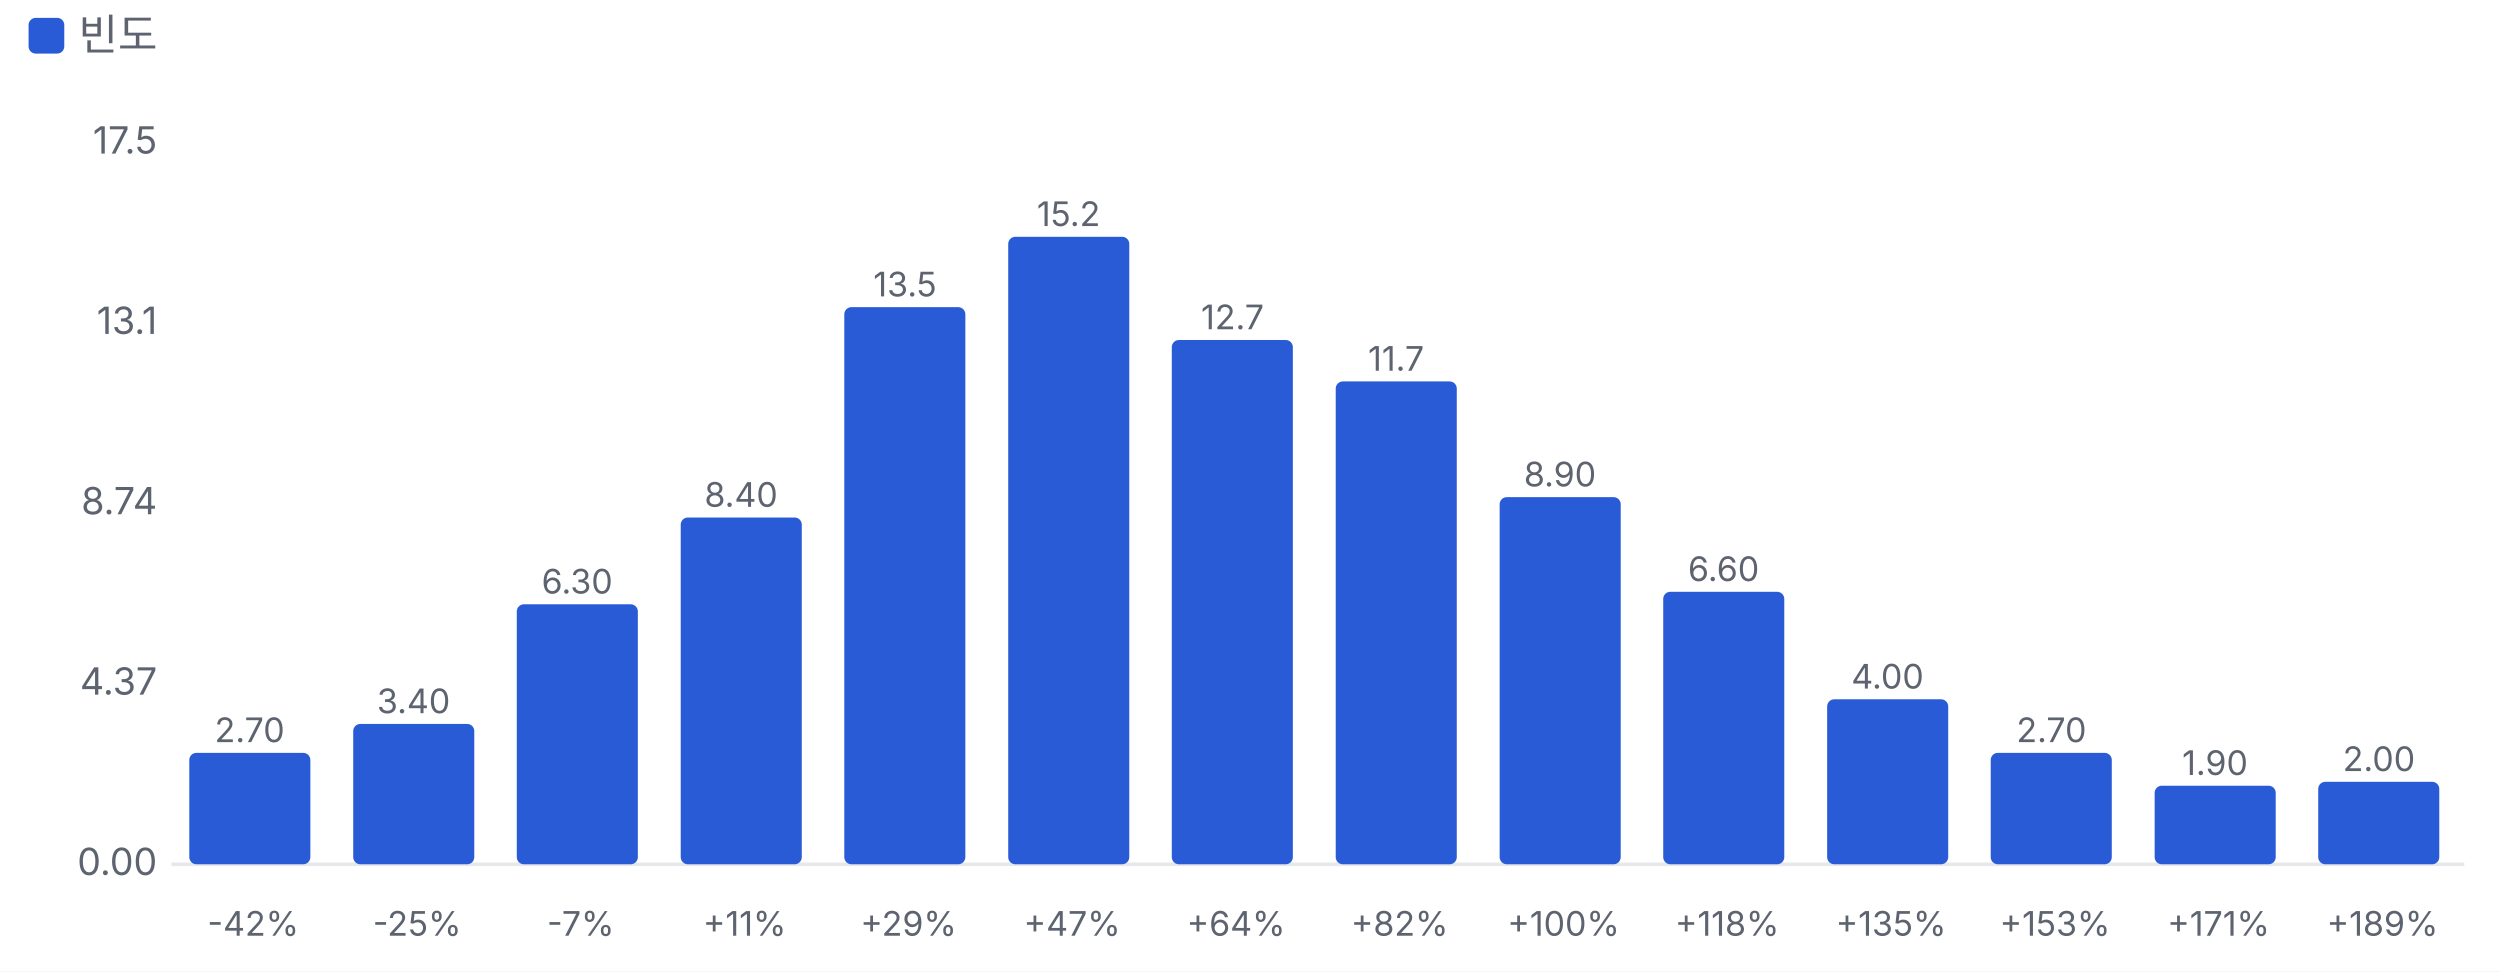
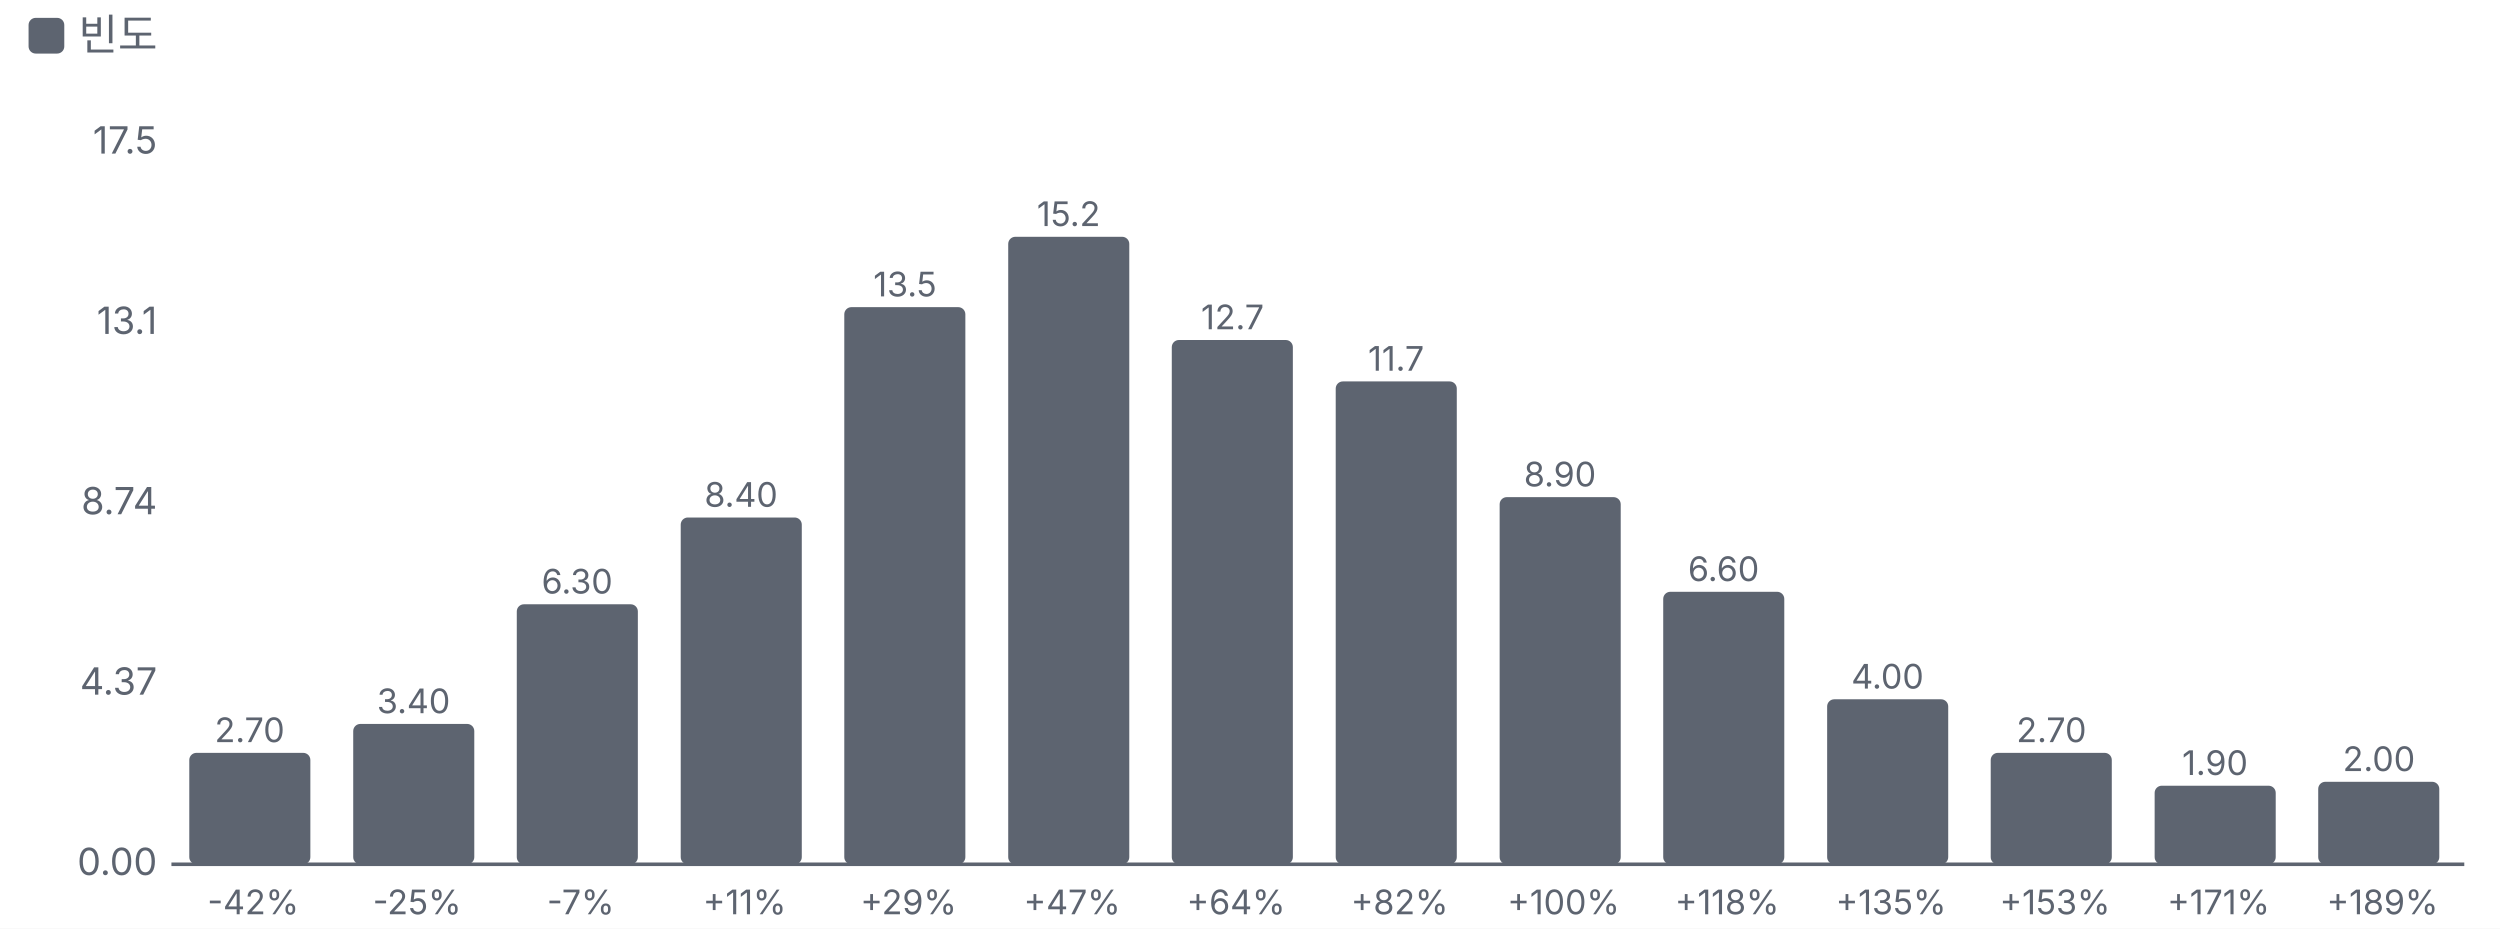
- <svg xmlns="http://www.w3.org/2000/svg" viewBox="0 0 700 272" width="700" height="272">
+ <svg xmlns="http://www.w3.org/2000/svg" viewBox="0 0 700 260" width="700" height="260">
  <style>text{fill:#5d6470;font-size:10.5px;font-family:-apple-system,'Apple SD Gothic Neo','Malgun Gothic',sans-serif}</style>
  <rect width="100%" height="100%" fill="#ffffff" />
-   <rect x="8" y="5" width="10" height="10" rx="2" fill="#2a5bd7" />
+   <rect x="8" y="5" width="10" height="10" rx="2" fill="#5d6470" />
  <text x="22" y="14" style="font-size:12px">빈도</text>
  <g transform="translate(0,22)">
-     <line x1="48" x2="690" y1="220.0" y2="220.0" stroke="#e6e8ec" />
+     <line x1="48" x2="690" y1="220.0" y2="220.0" stroke="#5d6470" />
    <text x="44" y="223.0" text-anchor="end">0.00</text>
    <text x="44" y="172.5" text-anchor="end">4.37</text>
    <text x="44" y="122.0" text-anchor="end">8.74</text>
    <text x="44" y="71.5" text-anchor="end">13.1</text>
    <text x="44" y="21.0" text-anchor="end">17.5</text>
-     <rect x="53.0" y="188.8" width="33.9" height="31.2" rx="2" fill="#2a5bd7" />
+     <rect x="53.0" y="188.8" width="33.9" height="31.2" rx="2" fill="#5d6470" />
    <text x="69.9" y="185.8" text-anchor="middle" style="font-size:9.5px">2.70</text>
-     <text x="70.9" y="240" text-anchor="middle" style="font-size:9.5px">-42%</text>
-     <rect x="98.9" y="180.7" width="33.9" height="39.3" rx="2" fill="#2a5bd7" />
+     <text x="70.9" y="234.0" text-anchor="middle" style="font-size:9.5px">
+       <tspan x="70.9" dy="0.0">-42%</tspan>
+     </text>
+     <rect x="98.9" y="180.7" width="33.9" height="39.3" rx="2" fill="#5d6470" />
    <text x="115.8" y="177.7" text-anchor="middle" style="font-size:9.5px">3.40</text>
-     <text x="116.8" y="240" text-anchor="middle" style="font-size:9.5px">-25%</text>
-     <rect x="144.7" y="147.2" width="33.9" height="72.8" rx="2" fill="#2a5bd7" />
+     <text x="116.8" y="234.0" text-anchor="middle" style="font-size:9.5px">
+       <tspan x="116.8" dy="0.0">-25%</tspan>
+     </text>
+     <rect x="144.7" y="147.2" width="33.9" height="72.8" rx="2" fill="#5d6470" />
    <text x="161.6" y="144.2" text-anchor="middle" style="font-size:9.5px">6.30</text>
-     <text x="162.6" y="240" text-anchor="middle" style="font-size:9.5px">-7%</text>
-     <rect x="190.6" y="122.9" width="33.9" height="97.1" rx="2" fill="#2a5bd7" />
+     <text x="162.6" y="234.0" text-anchor="middle" style="font-size:9.5px">
+       <tspan x="162.6" dy="0.0">-7%</tspan>
+     </text>
+     <rect x="190.6" y="122.9" width="33.9" height="97.1" rx="2" fill="#5d6470" />
    <text x="207.5" y="119.9" text-anchor="middle" style="font-size:9.5px">8.40</text>
-     <text x="208.5" y="240" text-anchor="middle" style="font-size:9.5px">+11%</text>
-     <rect x="236.4" y="64.0" width="33.9" height="156.0" rx="2" fill="#2a5bd7" />
+     <text x="208.5" y="234.0" text-anchor="middle" style="font-size:9.5px">
+       <tspan x="208.5" dy="0.0">+11%</tspan>
+     </text>
+     <rect x="236.4" y="64.0" width="33.9" height="156.0" rx="2" fill="#5d6470" />
    <text x="253.4" y="61.0" text-anchor="middle" style="font-size:9.5px">13.5</text>
-     <text x="254.4" y="240" text-anchor="middle" style="font-size:9.5px">+29%</text>
-     <rect x="282.3" y="44.3" width="33.9" height="175.7" rx="2" fill="#2a5bd7" />
+     <text x="254.4" y="234.0" text-anchor="middle" style="font-size:9.5px">
+       <tspan x="254.4" dy="0.0">+29%</tspan>
+     </text>
+     <rect x="282.3" y="44.3" width="33.9" height="175.7" rx="2" fill="#5d6470" />
    <text x="299.2" y="41.3" text-anchor="middle" style="font-size:9.5px">15.2</text>
-     <text x="300.2" y="240" text-anchor="middle" style="font-size:9.5px">+47%</text>
-     <rect x="328.1" y="73.2" width="33.9" height="146.8" rx="2" fill="#2a5bd7" />
+     <text x="300.2" y="234.0" text-anchor="middle" style="font-size:9.5px">
+       <tspan x="300.2" dy="0.0">+47%</tspan>
+     </text>
+     <rect x="328.1" y="73.2" width="33.9" height="146.8" rx="2" fill="#5d6470" />
    <text x="345.1" y="70.2" text-anchor="middle" style="font-size:9.5px">12.7</text>
-     <text x="346.1" y="240" text-anchor="middle" style="font-size:9.5px">+64%</text>
-     <rect x="374.0" y="84.8" width="33.9" height="135.2" rx="2" fill="#2a5bd7" />
+     <text x="346.1" y="234.0" text-anchor="middle" style="font-size:9.5px">
+       <tspan x="346.1" dy="0.0">+64%</tspan>
+     </text>
+     <rect x="374.0" y="84.8" width="33.9" height="135.2" rx="2" fill="#5d6470" />
    <text x="390.9" y="81.8" text-anchor="middle" style="font-size:9.5px">11.7</text>
-     <text x="391.9" y="240" text-anchor="middle" style="font-size:9.5px">+82%</text>
-     <rect x="419.9" y="117.2" width="33.9" height="102.8" rx="2" fill="#2a5bd7" />
+     <text x="391.9" y="234.0" text-anchor="middle" style="font-size:9.5px">
+       <tspan x="391.9" dy="0.0">+82%</tspan>
+     </text>
+     <rect x="419.9" y="117.2" width="33.9" height="102.8" rx="2" fill="#5d6470" />
    <text x="436.8" y="114.2" text-anchor="middle" style="font-size:9.5px">8.90</text>
-     <text x="437.8" y="240" text-anchor="middle" style="font-size:9.5px">+100%</text>
-     <rect x="465.7" y="143.7" width="33.9" height="76.3" rx="2" fill="#2a5bd7" />
+     <text x="437.8" y="234.0" text-anchor="middle" style="font-size:9.5px">
+       <tspan x="437.8" dy="0.0">+100%</tspan>
+     </text>
+     <rect x="465.7" y="143.7" width="33.9" height="76.3" rx="2" fill="#5d6470" />
    <text x="482.6" y="140.7" text-anchor="middle" style="font-size:9.5px">6.60</text>
-     <text x="483.6" y="240" text-anchor="middle" style="font-size:9.5px">+118%</text>
-     <rect x="511.6" y="173.8" width="33.9" height="46.2" rx="2" fill="#2a5bd7" />
+     <text x="483.6" y="234.0" text-anchor="middle" style="font-size:9.5px">
+       <tspan x="483.6" dy="0.0">+118%</tspan>
+     </text>
+     <rect x="511.6" y="173.8" width="33.9" height="46.2" rx="2" fill="#5d6470" />
    <text x="528.5" y="170.8" text-anchor="middle" style="font-size:9.5px">4.00</text>
-     <text x="529.5" y="240" text-anchor="middle" style="font-size:9.5px">+135%</text>
-     <rect x="557.4" y="188.8" width="33.9" height="31.2" rx="2" fill="#2a5bd7" />
+     <text x="529.5" y="234.0" text-anchor="middle" style="font-size:9.5px">
+       <tspan x="529.5" dy="0.0">+135%</tspan>
+     </text>
+     <rect x="557.4" y="188.8" width="33.9" height="31.2" rx="2" fill="#5d6470" />
    <text x="574.4" y="185.8" text-anchor="middle" style="font-size:9.5px">2.70</text>
-     <text x="575.4" y="240" text-anchor="middle" style="font-size:9.5px">+153%</text>
-     <rect x="603.3" y="198.0" width="33.9" height="22.0" rx="2" fill="#2a5bd7" />
+     <text x="575.4" y="234.0" text-anchor="middle" style="font-size:9.5px">
+       <tspan x="575.4" dy="0.0">+153%</tspan>
+     </text>
+     <rect x="603.3" y="198.0" width="33.9" height="22.0" rx="2" fill="#5d6470" />
    <text x="620.2" y="195.0" text-anchor="middle" style="font-size:9.5px">1.90</text>
-     <text x="621.2" y="240" text-anchor="middle" style="font-size:9.5px">+171%</text>
-     <rect x="649.1" y="196.9" width="33.9" height="23.1" rx="2" fill="#2a5bd7" />
+     <text x="621.2" y="234.0" text-anchor="middle" style="font-size:9.5px">
+       <tspan x="621.2" dy="0.0">+171%</tspan>
+     </text>
+     <rect x="649.1" y="196.9" width="33.9" height="23.1" rx="2" fill="#5d6470" />
    <text x="666.1" y="193.9" text-anchor="middle" style="font-size:9.5px">2.00</text>
-     <text x="667.1" y="240" text-anchor="middle" style="font-size:9.5px">+189%</text>
+     <text x="667.1" y="234.0" text-anchor="middle" style="font-size:9.5px">
+       <tspan x="667.1" dy="0.0">+189%</tspan>
+     </text>
  </g>
</svg>
